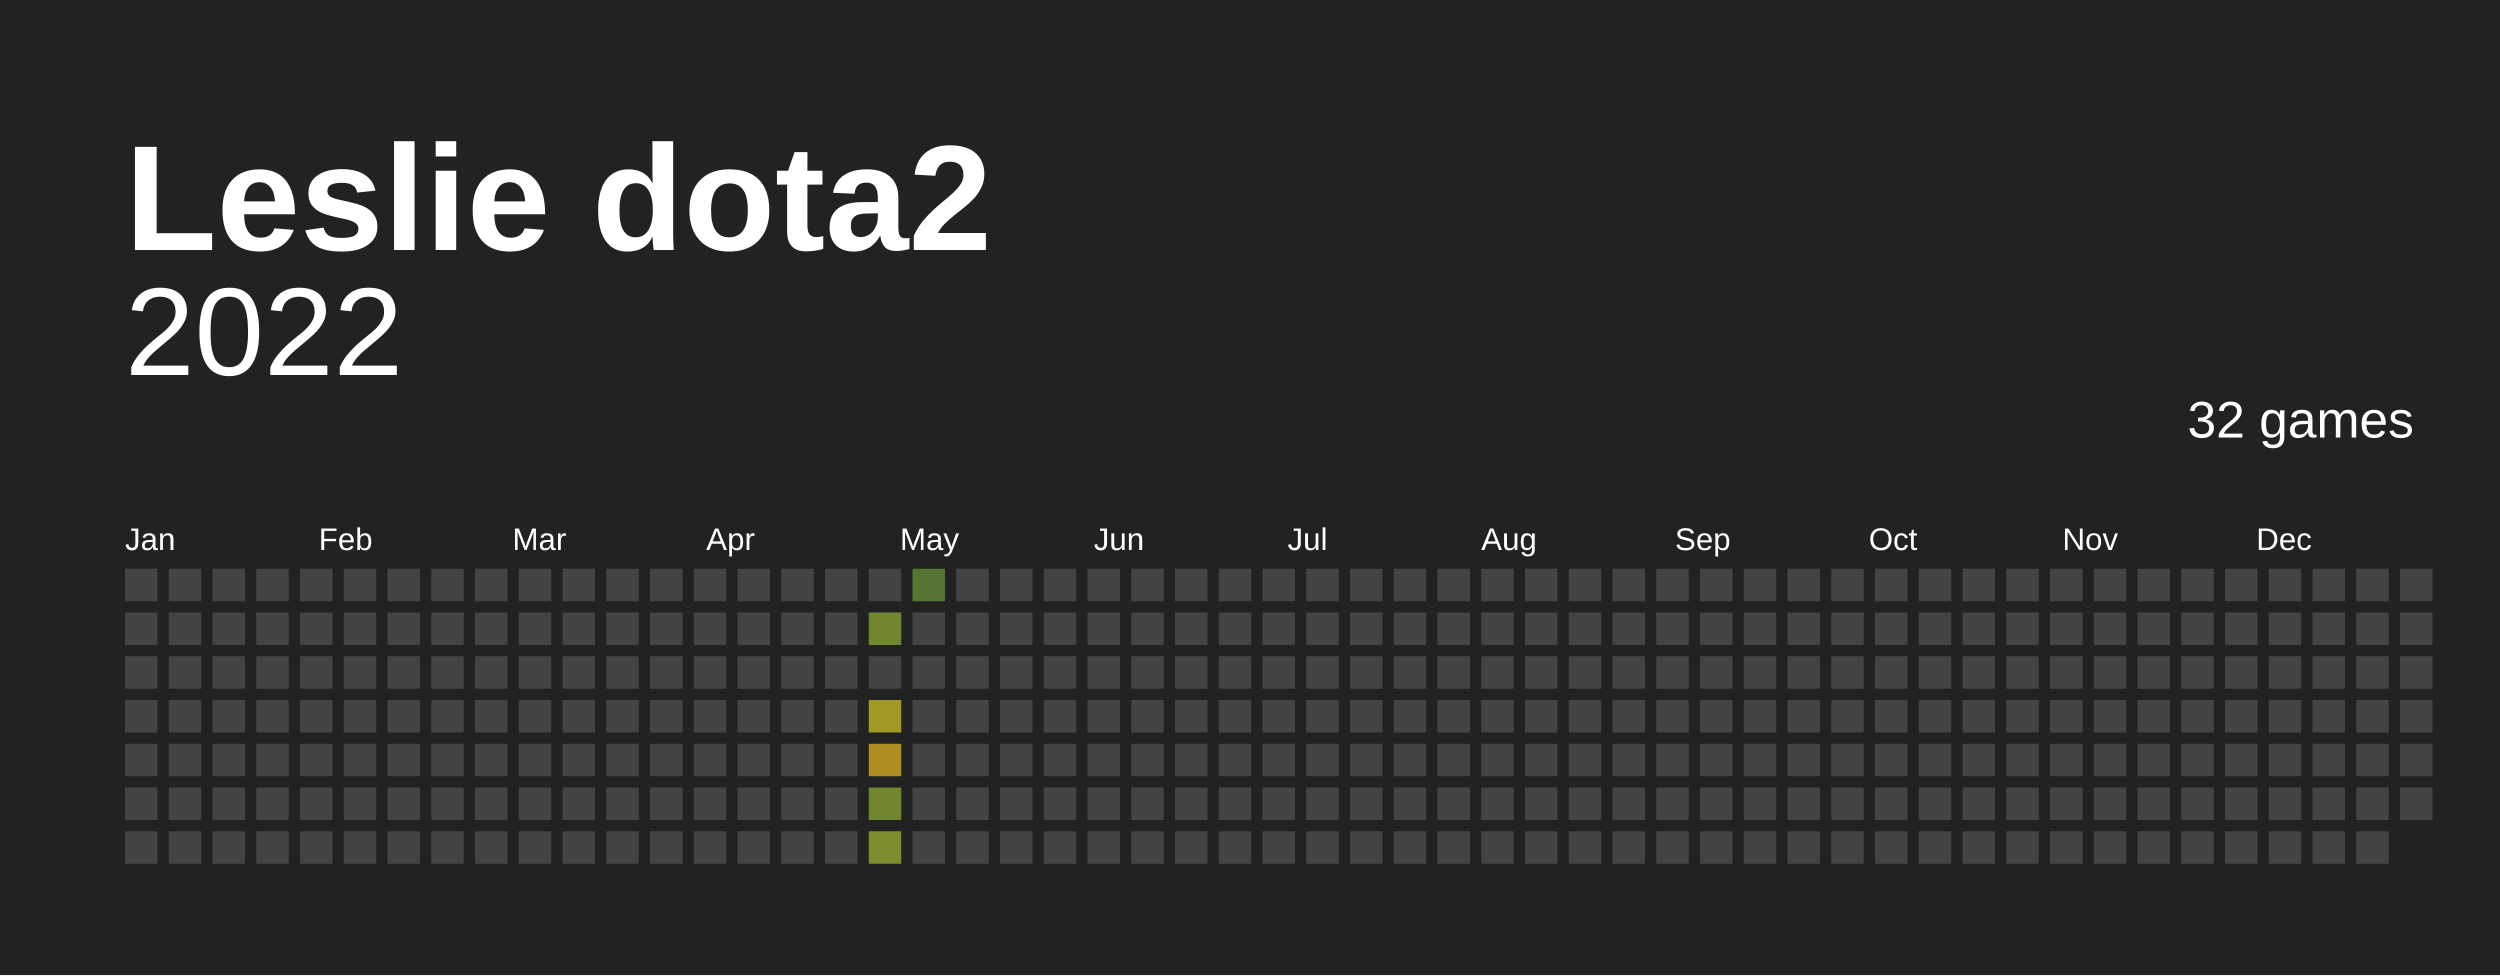
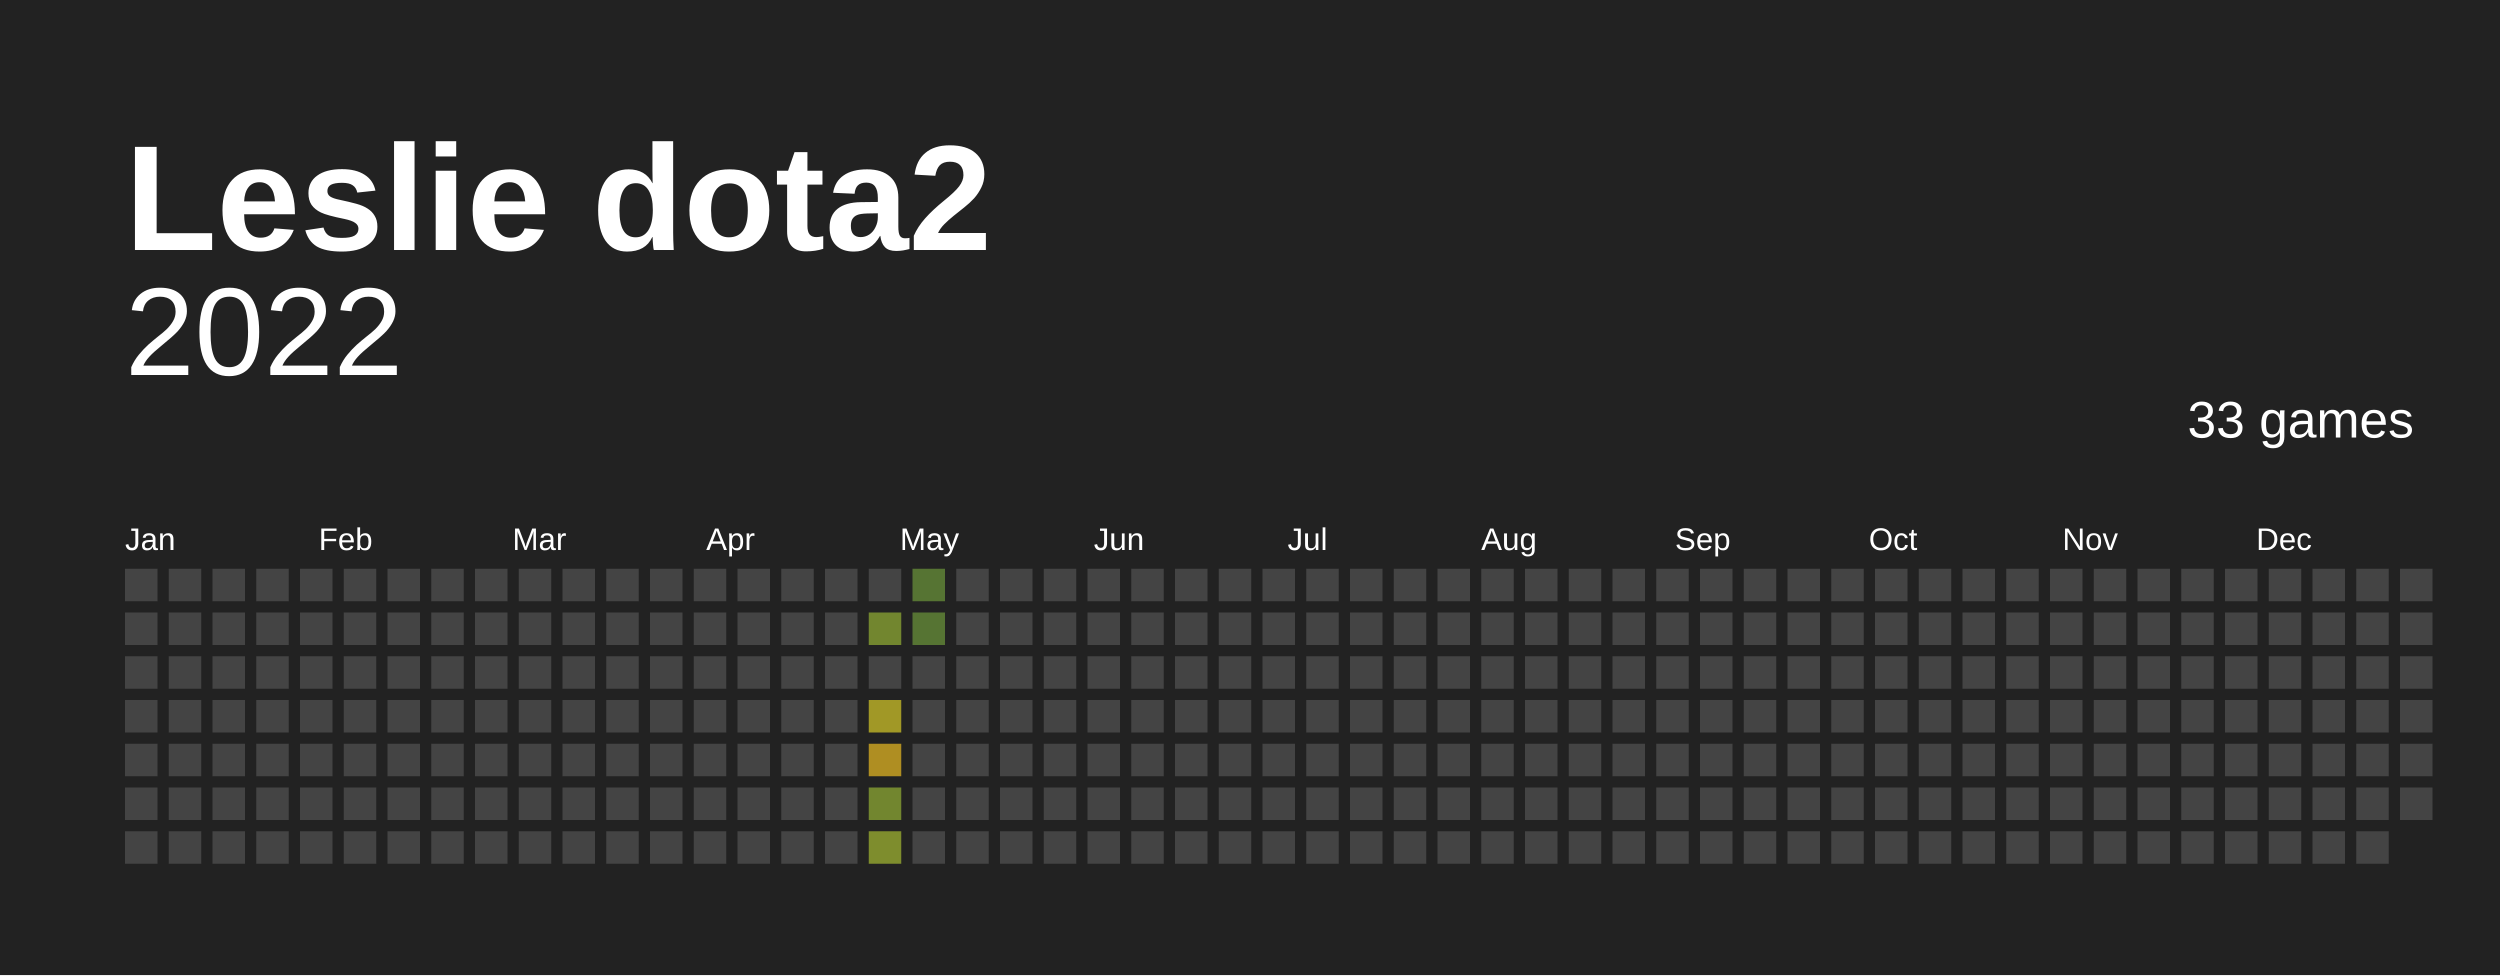
<svg xmlns="http://www.w3.org/2000/svg" baseProfile="full" height="78mm" version="1.1" viewBox="0,0,200,78" width="200mm">
  <defs />
  <rect fill="#222222" height="78" width="200" x="0" y="0" />
  <text fill="#FFFFFF" style="font-size:12px; font-family:Arial; font-weight:bold;" x="10" y="20">Leslie dota2</text>
  <text alignment-baseline="hanging" fill="#FFFFFF" style="font-size:10.0px; font-family:Arial;" x="10" y="30">2022</text>
-   <text alignment-baseline="hanging" fill="#FFFFFF" style="font-size:4.125px; font-family:Arial;" x="175" y="35">32 games</text>
+   <text alignment-baseline="hanging" fill="#FFFFFF" style="font-size:4.125px; font-family:Arial;" x="175" y="35">33 games</text>
  <text fill="#FFFFFF" style="font-size:2.5px; font-family:Arial" x="10.0" y="44">Jan</text>
  <text fill="#FFFFFF" style="font-size:2.5px; font-family:Arial" x="25.5" y="44">Feb</text>
  <text fill="#FFFFFF" style="font-size:2.5px; font-family:Arial" x="41.0" y="44">Mar</text>
  <text fill="#FFFFFF" style="font-size:2.5px; font-family:Arial" x="56.5" y="44">Apr</text>
  <text fill="#FFFFFF" style="font-size:2.5px; font-family:Arial" x="72.0" y="44">May</text>
  <text fill="#FFFFFF" style="font-size:2.5px; font-family:Arial" x="87.5" y="44">Jun</text>
  <text fill="#FFFFFF" style="font-size:2.5px; font-family:Arial" x="103.0" y="44">Jul</text>
  <text fill="#FFFFFF" style="font-size:2.5px; font-family:Arial" x="118.5" y="44">Aug</text>
  <text fill="#FFFFFF" style="font-size:2.5px; font-family:Arial" x="134.0" y="44">Sep</text>
  <text fill="#FFFFFF" style="font-size:2.5px; font-family:Arial" x="149.5" y="44">Oct</text>
  <text fill="#FFFFFF" style="font-size:2.5px; font-family:Arial" x="165.0" y="44">Nov</text>
  <text fill="#FFFFFF" style="font-size:2.5px; font-family:Arial" x="180.5" y="44">Dec</text>
  <rect fill="#444444" height="2.6" width="2.6" x="10.0" y="45.5" />
  <rect fill="#444444" height="2.6" width="2.6" x="10.0" y="49.0" />
  <rect fill="#444444" height="2.6" width="2.6" x="10.0" y="52.5" />
  <rect fill="#444444" height="2.6" width="2.6" x="10.0" y="56.0" />
  <rect fill="#444444" height="2.6" width="2.6" x="10.0" y="59.5" />
  <rect fill="#444444" height="2.6" width="2.6" x="10.0" y="63.0" />
  <rect fill="#444444" height="2.6" width="2.6" x="10.0" y="66.5" />
  <rect fill="#444444" height="2.6" width="2.6" x="13.5" y="45.5" />
  <rect fill="#444444" height="2.6" width="2.6" x="13.5" y="49.0" />
  <rect fill="#444444" height="2.6" width="2.6" x="13.5" y="52.5" />
  <rect fill="#444444" height="2.6" width="2.6" x="13.5" y="56.0" />
  <rect fill="#444444" height="2.6" width="2.6" x="13.5" y="59.5" />
  <rect fill="#444444" height="2.6" width="2.6" x="13.5" y="63.0" />
  <rect fill="#444444" height="2.6" width="2.6" x="13.5" y="66.5" />
  <rect fill="#444444" height="2.6" width="2.6" x="17.0" y="45.5" />
  <rect fill="#444444" height="2.6" width="2.6" x="17.0" y="49.0" />
  <rect fill="#444444" height="2.6" width="2.6" x="17.0" y="52.5" />
  <rect fill="#444444" height="2.6" width="2.6" x="17.0" y="56.0" />
  <rect fill="#444444" height="2.6" width="2.6" x="17.0" y="59.5" />
  <rect fill="#444444" height="2.6" width="2.6" x="17.0" y="63.0" />
  <rect fill="#444444" height="2.6" width="2.6" x="17.0" y="66.5" />
  <rect fill="#444444" height="2.6" width="2.6" x="20.5" y="45.5" />
  <rect fill="#444444" height="2.6" width="2.6" x="20.5" y="49.0" />
  <rect fill="#444444" height="2.6" width="2.6" x="20.5" y="52.5" />
  <rect fill="#444444" height="2.6" width="2.6" x="20.5" y="56.0" />
  <rect fill="#444444" height="2.6" width="2.6" x="20.5" y="59.5" />
  <rect fill="#444444" height="2.6" width="2.6" x="20.5" y="63.0" />
  <rect fill="#444444" height="2.6" width="2.6" x="20.5" y="66.5" />
  <rect fill="#444444" height="2.6" width="2.6" x="24.0" y="45.5" />
  <rect fill="#444444" height="2.6" width="2.6" x="24.0" y="49.0" />
  <rect fill="#444444" height="2.6" width="2.6" x="24.0" y="52.5" />
  <rect fill="#444444" height="2.6" width="2.6" x="24.0" y="56.0" />
  <rect fill="#444444" height="2.6" width="2.6" x="24.0" y="59.5" />
  <rect fill="#444444" height="2.6" width="2.6" x="24.0" y="63.0" />
  <rect fill="#444444" height="2.6" width="2.6" x="24.0" y="66.5" />
  <rect fill="#444444" height="2.6" width="2.6" x="27.5" y="45.5" />
  <rect fill="#444444" height="2.6" width="2.6" x="27.5" y="49.0" />
  <rect fill="#444444" height="2.6" width="2.6" x="27.5" y="52.5" />
  <rect fill="#444444" height="2.6" width="2.6" x="27.5" y="56.0" />
  <rect fill="#444444" height="2.6" width="2.6" x="27.5" y="59.5" />
  <rect fill="#444444" height="2.6" width="2.6" x="27.5" y="63.0" />
  <rect fill="#444444" height="2.6" width="2.6" x="27.5" y="66.5" />
  <rect fill="#444444" height="2.6" width="2.6" x="31.0" y="45.5" />
  <rect fill="#444444" height="2.6" width="2.6" x="31.0" y="49.0" />
  <rect fill="#444444" height="2.6" width="2.6" x="31.0" y="52.5" />
  <rect fill="#444444" height="2.6" width="2.6" x="31.0" y="56.0" />
  <rect fill="#444444" height="2.6" width="2.6" x="31.0" y="59.5" />
  <rect fill="#444444" height="2.6" width="2.6" x="31.0" y="63.0" />
  <rect fill="#444444" height="2.6" width="2.6" x="31.0" y="66.5" />
  <rect fill="#444444" height="2.6" width="2.6" x="34.5" y="45.5" />
  <rect fill="#444444" height="2.6" width="2.6" x="34.5" y="49.0" />
  <rect fill="#444444" height="2.6" width="2.6" x="34.5" y="52.5" />
  <rect fill="#444444" height="2.6" width="2.6" x="34.5" y="56.0" />
  <rect fill="#444444" height="2.6" width="2.6" x="34.5" y="59.5" />
  <rect fill="#444444" height="2.6" width="2.6" x="34.5" y="63.0" />
  <rect fill="#444444" height="2.6" width="2.6" x="34.5" y="66.5" />
  <rect fill="#444444" height="2.6" width="2.6" x="38.0" y="45.5" />
  <rect fill="#444444" height="2.6" width="2.6" x="38.0" y="49.0" />
  <rect fill="#444444" height="2.6" width="2.6" x="38.0" y="52.5" />
  <rect fill="#444444" height="2.6" width="2.6" x="38.0" y="56.0" />
  <rect fill="#444444" height="2.6" width="2.6" x="38.0" y="59.5" />
  <rect fill="#444444" height="2.6" width="2.6" x="38.0" y="63.0" />
  <rect fill="#444444" height="2.6" width="2.6" x="38.0" y="66.5" />
  <rect fill="#444444" height="2.6" width="2.6" x="41.5" y="45.5" />
  <rect fill="#444444" height="2.6" width="2.6" x="41.5" y="49.0" />
  <rect fill="#444444" height="2.6" width="2.6" x="41.5" y="52.5" />
  <rect fill="#444444" height="2.6" width="2.6" x="41.5" y="56.0" />
  <rect fill="#444444" height="2.6" width="2.6" x="41.5" y="59.5" />
  <rect fill="#444444" height="2.6" width="2.6" x="41.5" y="63.0" />
  <rect fill="#444444" height="2.6" width="2.6" x="41.5" y="66.5" />
  <rect fill="#444444" height="2.6" width="2.6" x="45.0" y="45.5" />
  <rect fill="#444444" height="2.6" width="2.6" x="45.0" y="49.0" />
  <rect fill="#444444" height="2.6" width="2.6" x="45.0" y="52.5" />
  <rect fill="#444444" height="2.6" width="2.6" x="45.0" y="56.0" />
  <rect fill="#444444" height="2.6" width="2.6" x="45.0" y="59.5" />
  <rect fill="#444444" height="2.6" width="2.6" x="45.0" y="63.0" />
  <rect fill="#444444" height="2.6" width="2.6" x="45.0" y="66.5" />
  <rect fill="#444444" height="2.6" width="2.6" x="48.5" y="45.5" />
  <rect fill="#444444" height="2.6" width="2.6" x="48.5" y="49.0" />
  <rect fill="#444444" height="2.6" width="2.6" x="48.5" y="52.5" />
  <rect fill="#444444" height="2.6" width="2.6" x="48.5" y="56.0" />
  <rect fill="#444444" height="2.6" width="2.6" x="48.5" y="59.5" />
  <rect fill="#444444" height="2.6" width="2.6" x="48.5" y="63.0" />
  <rect fill="#444444" height="2.6" width="2.6" x="48.5" y="66.5" />
  <rect fill="#444444" height="2.6" width="2.6" x="52.0" y="45.5" />
  <rect fill="#444444" height="2.6" width="2.6" x="52.0" y="49.0" />
  <rect fill="#444444" height="2.6" width="2.6" x="52.0" y="52.5" />
  <rect fill="#444444" height="2.6" width="2.6" x="52.0" y="56.0" />
  <rect fill="#444444" height="2.6" width="2.6" x="52.0" y="59.5" />
  <rect fill="#444444" height="2.6" width="2.6" x="52.0" y="63.0" />
  <rect fill="#444444" height="2.6" width="2.6" x="52.0" y="66.5" />
  <rect fill="#444444" height="2.6" width="2.6" x="55.5" y="45.5" />
  <rect fill="#444444" height="2.6" width="2.6" x="55.5" y="49.0" />
  <rect fill="#444444" height="2.6" width="2.6" x="55.5" y="52.5" />
  <rect fill="#444444" height="2.6" width="2.6" x="55.5" y="56.0" />
  <rect fill="#444444" height="2.6" width="2.6" x="55.5" y="59.5" />
  <rect fill="#444444" height="2.6" width="2.6" x="55.5" y="63.0" />
  <rect fill="#444444" height="2.6" width="2.6" x="55.5" y="66.5" />
  <rect fill="#444444" height="2.6" width="2.6" x="59.0" y="45.5" />
  <rect fill="#444444" height="2.6" width="2.6" x="59.0" y="49.0" />
  <rect fill="#444444" height="2.6" width="2.6" x="59.0" y="52.5" />
  <rect fill="#444444" height="2.6" width="2.6" x="59.0" y="56.0" />
  <rect fill="#444444" height="2.6" width="2.6" x="59.0" y="59.5" />
  <rect fill="#444444" height="2.6" width="2.6" x="59.0" y="63.0" />
  <rect fill="#444444" height="2.6" width="2.6" x="59.0" y="66.5" />
  <rect fill="#444444" height="2.6" width="2.6" x="62.5" y="45.5" />
  <rect fill="#444444" height="2.6" width="2.6" x="62.5" y="49.0" />
  <rect fill="#444444" height="2.6" width="2.6" x="62.5" y="52.5" />
  <rect fill="#444444" height="2.6" width="2.6" x="62.5" y="56.0" />
  <rect fill="#444444" height="2.6" width="2.6" x="62.5" y="59.5" />
  <rect fill="#444444" height="2.6" width="2.6" x="62.5" y="63.0" />
  <rect fill="#444444" height="2.6" width="2.6" x="62.5" y="66.5" />
  <rect fill="#444444" height="2.6" width="2.6" x="66.0" y="45.5" />
  <rect fill="#444444" height="2.6" width="2.6" x="66.0" y="49.0" />
  <rect fill="#444444" height="2.6" width="2.6" x="66.0" y="52.5" />
  <rect fill="#444444" height="2.6" width="2.6" x="66.0" y="56.0" />
  <rect fill="#444444" height="2.6" width="2.6" x="66.0" y="59.5" />
  <rect fill="#444444" height="2.6" width="2.6" x="66.0" y="63.0" />
  <rect fill="#444444" height="2.6" width="2.6" x="66.0" y="66.5" />
  <rect fill="#444444" height="2.6" width="2.6" x="69.5" y="45.5" />
  <rect fill="#72862f" height="2.6" width="2.6" x="69.5" y="49.0" />
  <rect fill="#444444" height="2.6" width="2.6" x="69.5" y="52.5" />
  <rect fill="#a19826" height="2.6" width="2.6" x="69.5" y="56.0" />
  <rect fill="#af8e22" height="2.6" width="2.6" x="69.5" y="59.5" />
  <rect fill="#72862f" height="2.6" width="2.6" x="69.5" y="63.0" />
  <rect fill="#7e8d2d" height="2.6" width="2.6" x="69.5" y="66.5" />
  <rect fill="#567433" height="2.6" width="2.6" x="73.0" y="45.5" />
-   <rect fill="#444444" height="2.6" width="2.6" x="73.0" y="49.0" />
+   <rect fill="#567433" height="2.6" width="2.6" x="73.0" y="49.0" />
  <rect fill="#444444" height="2.6" width="2.6" x="73.0" y="52.5" />
  <rect fill="#444444" height="2.6" width="2.6" x="73.0" y="56.0" />
  <rect fill="#444444" height="2.6" width="2.6" x="73.0" y="59.5" />
  <rect fill="#444444" height="2.6" width="2.6" x="73.0" y="63.0" />
  <rect fill="#444444" height="2.6" width="2.6" x="73.0" y="66.5" />
  <rect fill="#444444" height="2.6" width="2.6" x="76.5" y="45.5" />
  <rect fill="#444444" height="2.6" width="2.6" x="76.5" y="49.0" />
  <rect fill="#444444" height="2.6" width="2.6" x="76.5" y="52.5" />
  <rect fill="#444444" height="2.6" width="2.6" x="76.5" y="56.0" />
  <rect fill="#444444" height="2.6" width="2.6" x="76.5" y="59.5" />
  <rect fill="#444444" height="2.6" width="2.6" x="76.5" y="63.0" />
  <rect fill="#444444" height="2.6" width="2.6" x="76.5" y="66.5" />
  <rect fill="#444444" height="2.6" width="2.6" x="80.0" y="45.5" />
  <rect fill="#444444" height="2.6" width="2.6" x="80.0" y="49.0" />
  <rect fill="#444444" height="2.6" width="2.6" x="80.0" y="52.5" />
  <rect fill="#444444" height="2.6" width="2.6" x="80.0" y="56.0" />
  <rect fill="#444444" height="2.6" width="2.6" x="80.0" y="59.5" />
  <rect fill="#444444" height="2.6" width="2.6" x="80.0" y="63.0" />
  <rect fill="#444444" height="2.6" width="2.6" x="80.0" y="66.5" />
  <rect fill="#444444" height="2.6" width="2.6" x="83.5" y="45.5" />
  <rect fill="#444444" height="2.6" width="2.6" x="83.5" y="49.0" />
  <rect fill="#444444" height="2.6" width="2.6" x="83.5" y="52.5" />
  <rect fill="#444444" height="2.6" width="2.6" x="83.5" y="56.0" />
  <rect fill="#444444" height="2.6" width="2.6" x="83.5" y="59.5" />
  <rect fill="#444444" height="2.6" width="2.6" x="83.5" y="63.0" />
  <rect fill="#444444" height="2.6" width="2.6" x="83.5" y="66.5" />
  <rect fill="#444444" height="2.6" width="2.6" x="87.0" y="45.5" />
  <rect fill="#444444" height="2.6" width="2.6" x="87.0" y="49.0" />
  <rect fill="#444444" height="2.6" width="2.6" x="87.0" y="52.5" />
  <rect fill="#444444" height="2.6" width="2.6" x="87.0" y="56.0" />
  <rect fill="#444444" height="2.6" width="2.6" x="87.0" y="59.5" />
  <rect fill="#444444" height="2.6" width="2.6" x="87.0" y="63.0" />
  <rect fill="#444444" height="2.6" width="2.6" x="87.0" y="66.5" />
  <rect fill="#444444" height="2.6" width="2.6" x="90.5" y="45.5" />
  <rect fill="#444444" height="2.6" width="2.6" x="90.5" y="49.0" />
  <rect fill="#444444" height="2.6" width="2.6" x="90.5" y="52.5" />
  <rect fill="#444444" height="2.6" width="2.6" x="90.5" y="56.0" />
  <rect fill="#444444" height="2.6" width="2.6" x="90.5" y="59.5" />
  <rect fill="#444444" height="2.6" width="2.6" x="90.5" y="63.0" />
  <rect fill="#444444" height="2.6" width="2.6" x="90.5" y="66.5" />
  <rect fill="#444444" height="2.6" width="2.6" x="94.0" y="45.5" />
  <rect fill="#444444" height="2.6" width="2.6" x="94.0" y="49.0" />
  <rect fill="#444444" height="2.6" width="2.6" x="94.0" y="52.5" />
  <rect fill="#444444" height="2.6" width="2.6" x="94.0" y="56.0" />
  <rect fill="#444444" height="2.6" width="2.6" x="94.0" y="59.5" />
  <rect fill="#444444" height="2.6" width="2.6" x="94.0" y="63.0" />
  <rect fill="#444444" height="2.6" width="2.6" x="94.0" y="66.5" />
  <rect fill="#444444" height="2.6" width="2.6" x="97.5" y="45.5" />
  <rect fill="#444444" height="2.6" width="2.6" x="97.5" y="49.0" />
  <rect fill="#444444" height="2.6" width="2.6" x="97.5" y="52.5" />
  <rect fill="#444444" height="2.6" width="2.6" x="97.5" y="56.0" />
  <rect fill="#444444" height="2.6" width="2.6" x="97.5" y="59.5" />
  <rect fill="#444444" height="2.6" width="2.6" x="97.5" y="63.0" />
  <rect fill="#444444" height="2.6" width="2.6" x="97.5" y="66.5" />
  <rect fill="#444444" height="2.6" width="2.6" x="101.0" y="45.5" />
  <rect fill="#444444" height="2.6" width="2.6" x="101.0" y="49.0" />
  <rect fill="#444444" height="2.6" width="2.6" x="101.0" y="52.5" />
  <rect fill="#444444" height="2.6" width="2.6" x="101.0" y="56.0" />
  <rect fill="#444444" height="2.6" width="2.6" x="101.0" y="59.5" />
  <rect fill="#444444" height="2.6" width="2.6" x="101.0" y="63.0" />
  <rect fill="#444444" height="2.6" width="2.6" x="101.0" y="66.5" />
  <rect fill="#444444" height="2.6" width="2.6" x="104.5" y="45.5" />
  <rect fill="#444444" height="2.6" width="2.6" x="104.5" y="49.0" />
  <rect fill="#444444" height="2.6" width="2.6" x="104.5" y="52.5" />
  <rect fill="#444444" height="2.6" width="2.6" x="104.5" y="56.0" />
  <rect fill="#444444" height="2.6" width="2.6" x="104.5" y="59.5" />
  <rect fill="#444444" height="2.6" width="2.6" x="104.5" y="63.0" />
  <rect fill="#444444" height="2.6" width="2.6" x="104.5" y="66.5" />
  <rect fill="#444444" height="2.6" width="2.6" x="108.0" y="45.5" />
  <rect fill="#444444" height="2.6" width="2.6" x="108.0" y="49.0" />
  <rect fill="#444444" height="2.6" width="2.6" x="108.0" y="52.5" />
  <rect fill="#444444" height="2.6" width="2.6" x="108.0" y="56.0" />
  <rect fill="#444444" height="2.6" width="2.6" x="108.0" y="59.5" />
  <rect fill="#444444" height="2.6" width="2.6" x="108.0" y="63.0" />
  <rect fill="#444444" height="2.6" width="2.6" x="108.0" y="66.5" />
  <rect fill="#444444" height="2.6" width="2.6" x="111.5" y="45.5" />
  <rect fill="#444444" height="2.6" width="2.6" x="111.5" y="49.0" />
  <rect fill="#444444" height="2.6" width="2.6" x="111.5" y="52.5" />
  <rect fill="#444444" height="2.6" width="2.6" x="111.5" y="56.0" />
  <rect fill="#444444" height="2.6" width="2.6" x="111.5" y="59.5" />
  <rect fill="#444444" height="2.6" width="2.6" x="111.5" y="63.0" />
  <rect fill="#444444" height="2.6" width="2.6" x="111.5" y="66.5" />
  <rect fill="#444444" height="2.6" width="2.6" x="115.0" y="45.5" />
  <rect fill="#444444" height="2.6" width="2.6" x="115.0" y="49.0" />
  <rect fill="#444444" height="2.6" width="2.6" x="115.0" y="52.5" />
  <rect fill="#444444" height="2.6" width="2.6" x="115.0" y="56.0" />
  <rect fill="#444444" height="2.6" width="2.6" x="115.0" y="59.5" />
  <rect fill="#444444" height="2.6" width="2.6" x="115.0" y="63.0" />
  <rect fill="#444444" height="2.6" width="2.6" x="115.0" y="66.5" />
  <rect fill="#444444" height="2.6" width="2.6" x="118.5" y="45.5" />
  <rect fill="#444444" height="2.6" width="2.6" x="118.5" y="49.0" />
  <rect fill="#444444" height="2.6" width="2.6" x="118.5" y="52.5" />
  <rect fill="#444444" height="2.6" width="2.6" x="118.5" y="56.0" />
  <rect fill="#444444" height="2.6" width="2.6" x="118.5" y="59.5" />
  <rect fill="#444444" height="2.6" width="2.6" x="118.5" y="63.0" />
  <rect fill="#444444" height="2.6" width="2.6" x="118.5" y="66.5" />
  <rect fill="#444444" height="2.6" width="2.6" x="122.0" y="45.5" />
  <rect fill="#444444" height="2.6" width="2.6" x="122.0" y="49.0" />
  <rect fill="#444444" height="2.6" width="2.6" x="122.0" y="52.5" />
  <rect fill="#444444" height="2.6" width="2.6" x="122.0" y="56.0" />
  <rect fill="#444444" height="2.6" width="2.6" x="122.0" y="59.5" />
  <rect fill="#444444" height="2.6" width="2.6" x="122.0" y="63.0" />
  <rect fill="#444444" height="2.6" width="2.6" x="122.0" y="66.5" />
  <rect fill="#444444" height="2.6" width="2.6" x="125.5" y="45.5" />
  <rect fill="#444444" height="2.6" width="2.6" x="125.5" y="49.0" />
  <rect fill="#444444" height="2.6" width="2.6" x="125.5" y="52.5" />
  <rect fill="#444444" height="2.6" width="2.6" x="125.5" y="56.0" />
  <rect fill="#444444" height="2.6" width="2.6" x="125.5" y="59.5" />
  <rect fill="#444444" height="2.6" width="2.6" x="125.5" y="63.0" />
  <rect fill="#444444" height="2.6" width="2.6" x="125.5" y="66.5" />
  <rect fill="#444444" height="2.6" width="2.6" x="129.0" y="45.5" />
  <rect fill="#444444" height="2.6" width="2.6" x="129.0" y="49.0" />
  <rect fill="#444444" height="2.6" width="2.6" x="129.0" y="52.5" />
  <rect fill="#444444" height="2.6" width="2.6" x="129.0" y="56.0" />
  <rect fill="#444444" height="2.6" width="2.6" x="129.0" y="59.5" />
  <rect fill="#444444" height="2.6" width="2.6" x="129.0" y="63.0" />
  <rect fill="#444444" height="2.6" width="2.6" x="129.0" y="66.5" />
  <rect fill="#444444" height="2.6" width="2.6" x="132.5" y="45.5" />
  <rect fill="#444444" height="2.6" width="2.6" x="132.5" y="49.0" />
  <rect fill="#444444" height="2.6" width="2.6" x="132.5" y="52.5" />
  <rect fill="#444444" height="2.6" width="2.6" x="132.5" y="56.0" />
  <rect fill="#444444" height="2.6" width="2.6" x="132.5" y="59.5" />
  <rect fill="#444444" height="2.6" width="2.6" x="132.5" y="63.0" />
  <rect fill="#444444" height="2.6" width="2.6" x="132.5" y="66.5" />
  <rect fill="#444444" height="2.6" width="2.6" x="136.0" y="45.5" />
  <rect fill="#444444" height="2.6" width="2.6" x="136.0" y="49.0" />
  <rect fill="#444444" height="2.6" width="2.6" x="136.0" y="52.5" />
  <rect fill="#444444" height="2.6" width="2.6" x="136.0" y="56.0" />
  <rect fill="#444444" height="2.6" width="2.6" x="136.0" y="59.5" />
  <rect fill="#444444" height="2.6" width="2.6" x="136.0" y="63.0" />
  <rect fill="#444444" height="2.6" width="2.6" x="136.0" y="66.5" />
  <rect fill="#444444" height="2.6" width="2.6" x="139.5" y="45.5" />
  <rect fill="#444444" height="2.6" width="2.6" x="139.5" y="49.0" />
  <rect fill="#444444" height="2.6" width="2.6" x="139.5" y="52.5" />
  <rect fill="#444444" height="2.6" width="2.6" x="139.5" y="56.0" />
  <rect fill="#444444" height="2.6" width="2.6" x="139.5" y="59.5" />
  <rect fill="#444444" height="2.6" width="2.6" x="139.5" y="63.0" />
  <rect fill="#444444" height="2.6" width="2.6" x="139.5" y="66.5" />
  <rect fill="#444444" height="2.6" width="2.6" x="143.0" y="45.5" />
  <rect fill="#444444" height="2.6" width="2.6" x="143.0" y="49.0" />
  <rect fill="#444444" height="2.6" width="2.6" x="143.0" y="52.5" />
  <rect fill="#444444" height="2.6" width="2.6" x="143.0" y="56.0" />
  <rect fill="#444444" height="2.6" width="2.6" x="143.0" y="59.5" />
  <rect fill="#444444" height="2.6" width="2.6" x="143.0" y="63.0" />
  <rect fill="#444444" height="2.6" width="2.6" x="143.0" y="66.5" />
  <rect fill="#444444" height="2.6" width="2.6" x="146.5" y="45.5" />
  <rect fill="#444444" height="2.6" width="2.6" x="146.5" y="49.0" />
  <rect fill="#444444" height="2.6" width="2.6" x="146.5" y="52.5" />
  <rect fill="#444444" height="2.6" width="2.6" x="146.5" y="56.0" />
  <rect fill="#444444" height="2.6" width="2.6" x="146.5" y="59.5" />
  <rect fill="#444444" height="2.6" width="2.6" x="146.5" y="63.0" />
  <rect fill="#444444" height="2.6" width="2.6" x="146.5" y="66.5" />
  <rect fill="#444444" height="2.6" width="2.6" x="150.0" y="45.5" />
  <rect fill="#444444" height="2.6" width="2.6" x="150.0" y="49.0" />
  <rect fill="#444444" height="2.6" width="2.6" x="150.0" y="52.5" />
  <rect fill="#444444" height="2.6" width="2.6" x="150.0" y="56.0" />
  <rect fill="#444444" height="2.6" width="2.6" x="150.0" y="59.5" />
  <rect fill="#444444" height="2.6" width="2.6" x="150.0" y="63.0" />
  <rect fill="#444444" height="2.6" width="2.6" x="150.0" y="66.5" />
  <rect fill="#444444" height="2.6" width="2.6" x="153.5" y="45.5" />
  <rect fill="#444444" height="2.6" width="2.6" x="153.5" y="49.0" />
  <rect fill="#444444" height="2.6" width="2.6" x="153.5" y="52.5" />
  <rect fill="#444444" height="2.6" width="2.6" x="153.5" y="56.0" />
  <rect fill="#444444" height="2.6" width="2.6" x="153.5" y="59.5" />
  <rect fill="#444444" height="2.6" width="2.6" x="153.5" y="63.0" />
  <rect fill="#444444" height="2.6" width="2.6" x="153.5" y="66.5" />
  <rect fill="#444444" height="2.6" width="2.6" x="157.0" y="45.5" />
  <rect fill="#444444" height="2.6" width="2.6" x="157.0" y="49.0" />
  <rect fill="#444444" height="2.6" width="2.6" x="157.0" y="52.5" />
  <rect fill="#444444" height="2.6" width="2.6" x="157.0" y="56.0" />
  <rect fill="#444444" height="2.6" width="2.6" x="157.0" y="59.5" />
  <rect fill="#444444" height="2.6" width="2.6" x="157.0" y="63.0" />
  <rect fill="#444444" height="2.6" width="2.6" x="157.0" y="66.5" />
  <rect fill="#444444" height="2.6" width="2.6" x="160.5" y="45.5" />
  <rect fill="#444444" height="2.6" width="2.6" x="160.5" y="49.0" />
  <rect fill="#444444" height="2.6" width="2.6" x="160.5" y="52.5" />
  <rect fill="#444444" height="2.6" width="2.6" x="160.5" y="56.0" />
  <rect fill="#444444" height="2.6" width="2.6" x="160.5" y="59.5" />
  <rect fill="#444444" height="2.6" width="2.6" x="160.5" y="63.0" />
  <rect fill="#444444" height="2.6" width="2.6" x="160.5" y="66.5" />
  <rect fill="#444444" height="2.6" width="2.6" x="164.0" y="45.5" />
  <rect fill="#444444" height="2.6" width="2.6" x="164.0" y="49.0" />
  <rect fill="#444444" height="2.6" width="2.6" x="164.0" y="52.5" />
  <rect fill="#444444" height="2.6" width="2.6" x="164.0" y="56.0" />
  <rect fill="#444444" height="2.6" width="2.6" x="164.0" y="59.5" />
  <rect fill="#444444" height="2.6" width="2.6" x="164.0" y="63.0" />
  <rect fill="#444444" height="2.6" width="2.6" x="164.0" y="66.5" />
  <rect fill="#444444" height="2.6" width="2.6" x="167.5" y="45.5" />
  <rect fill="#444444" height="2.6" width="2.6" x="167.5" y="49.0" />
  <rect fill="#444444" height="2.6" width="2.6" x="167.5" y="52.5" />
  <rect fill="#444444" height="2.6" width="2.6" x="167.5" y="56.0" />
  <rect fill="#444444" height="2.6" width="2.6" x="167.5" y="59.5" />
  <rect fill="#444444" height="2.6" width="2.6" x="167.5" y="63.0" />
  <rect fill="#444444" height="2.6" width="2.6" x="167.5" y="66.5" />
  <rect fill="#444444" height="2.6" width="2.6" x="171.0" y="45.5" />
  <rect fill="#444444" height="2.6" width="2.6" x="171.0" y="49.0" />
  <rect fill="#444444" height="2.6" width="2.6" x="171.0" y="52.5" />
  <rect fill="#444444" height="2.6" width="2.6" x="171.0" y="56.0" />
  <rect fill="#444444" height="2.6" width="2.6" x="171.0" y="59.5" />
  <rect fill="#444444" height="2.6" width="2.6" x="171.0" y="63.0" />
  <rect fill="#444444" height="2.6" width="2.6" x="171.0" y="66.5" />
  <rect fill="#444444" height="2.6" width="2.6" x="174.5" y="45.5" />
  <rect fill="#444444" height="2.6" width="2.6" x="174.5" y="49.0" />
  <rect fill="#444444" height="2.6" width="2.6" x="174.5" y="52.5" />
  <rect fill="#444444" height="2.6" width="2.6" x="174.5" y="56.0" />
  <rect fill="#444444" height="2.6" width="2.6" x="174.5" y="59.5" />
  <rect fill="#444444" height="2.6" width="2.6" x="174.5" y="63.0" />
  <rect fill="#444444" height="2.6" width="2.6" x="174.5" y="66.5" />
  <rect fill="#444444" height="2.6" width="2.6" x="178.0" y="45.5" />
  <rect fill="#444444" height="2.6" width="2.6" x="178.0" y="49.0" />
  <rect fill="#444444" height="2.6" width="2.6" x="178.0" y="52.5" />
  <rect fill="#444444" height="2.6" width="2.6" x="178.0" y="56.0" />
  <rect fill="#444444" height="2.6" width="2.6" x="178.0" y="59.5" />
  <rect fill="#444444" height="2.6" width="2.6" x="178.0" y="63.0" />
  <rect fill="#444444" height="2.6" width="2.6" x="178.0" y="66.5" />
  <rect fill="#444444" height="2.6" width="2.6" x="181.5" y="45.5" />
  <rect fill="#444444" height="2.6" width="2.6" x="181.5" y="49.0" />
  <rect fill="#444444" height="2.6" width="2.6" x="181.5" y="52.5" />
  <rect fill="#444444" height="2.6" width="2.6" x="181.5" y="56.0" />
  <rect fill="#444444" height="2.6" width="2.6" x="181.5" y="59.5" />
  <rect fill="#444444" height="2.6" width="2.6" x="181.5" y="63.0" />
  <rect fill="#444444" height="2.6" width="2.6" x="181.5" y="66.5" />
  <rect fill="#444444" height="2.6" width="2.6" x="185.0" y="45.5" />
  <rect fill="#444444" height="2.6" width="2.6" x="185.0" y="49.0" />
  <rect fill="#444444" height="2.6" width="2.6" x="185.0" y="52.5" />
  <rect fill="#444444" height="2.6" width="2.6" x="185.0" y="56.0" />
  <rect fill="#444444" height="2.6" width="2.6" x="185.0" y="59.5" />
  <rect fill="#444444" height="2.6" width="2.6" x="185.0" y="63.0" />
  <rect fill="#444444" height="2.6" width="2.6" x="185.0" y="66.5" />
  <rect fill="#444444" height="2.6" width="2.6" x="188.5" y="45.5" />
  <rect fill="#444444" height="2.6" width="2.6" x="188.5" y="49.0" />
  <rect fill="#444444" height="2.6" width="2.6" x="188.5" y="52.5" />
  <rect fill="#444444" height="2.6" width="2.6" x="188.5" y="56.0" />
  <rect fill="#444444" height="2.6" width="2.6" x="188.5" y="59.5" />
  <rect fill="#444444" height="2.6" width="2.6" x="188.5" y="63.0" />
  <rect fill="#444444" height="2.6" width="2.6" x="188.5" y="66.5" />
  <rect fill="#444444" height="2.6" width="2.6" x="192.0" y="45.5" />
  <rect fill="#444444" height="2.6" width="2.6" x="192.0" y="49.0" />
  <rect fill="#444444" height="2.6" width="2.6" x="192.0" y="52.5" />
  <rect fill="#444444" height="2.6" width="2.6" x="192.0" y="56.0" />
  <rect fill="#444444" height="2.6" width="2.6" x="192.0" y="59.5" />
  <rect fill="#444444" height="2.6" width="2.6" x="192.0" y="63.0" />
</svg>
